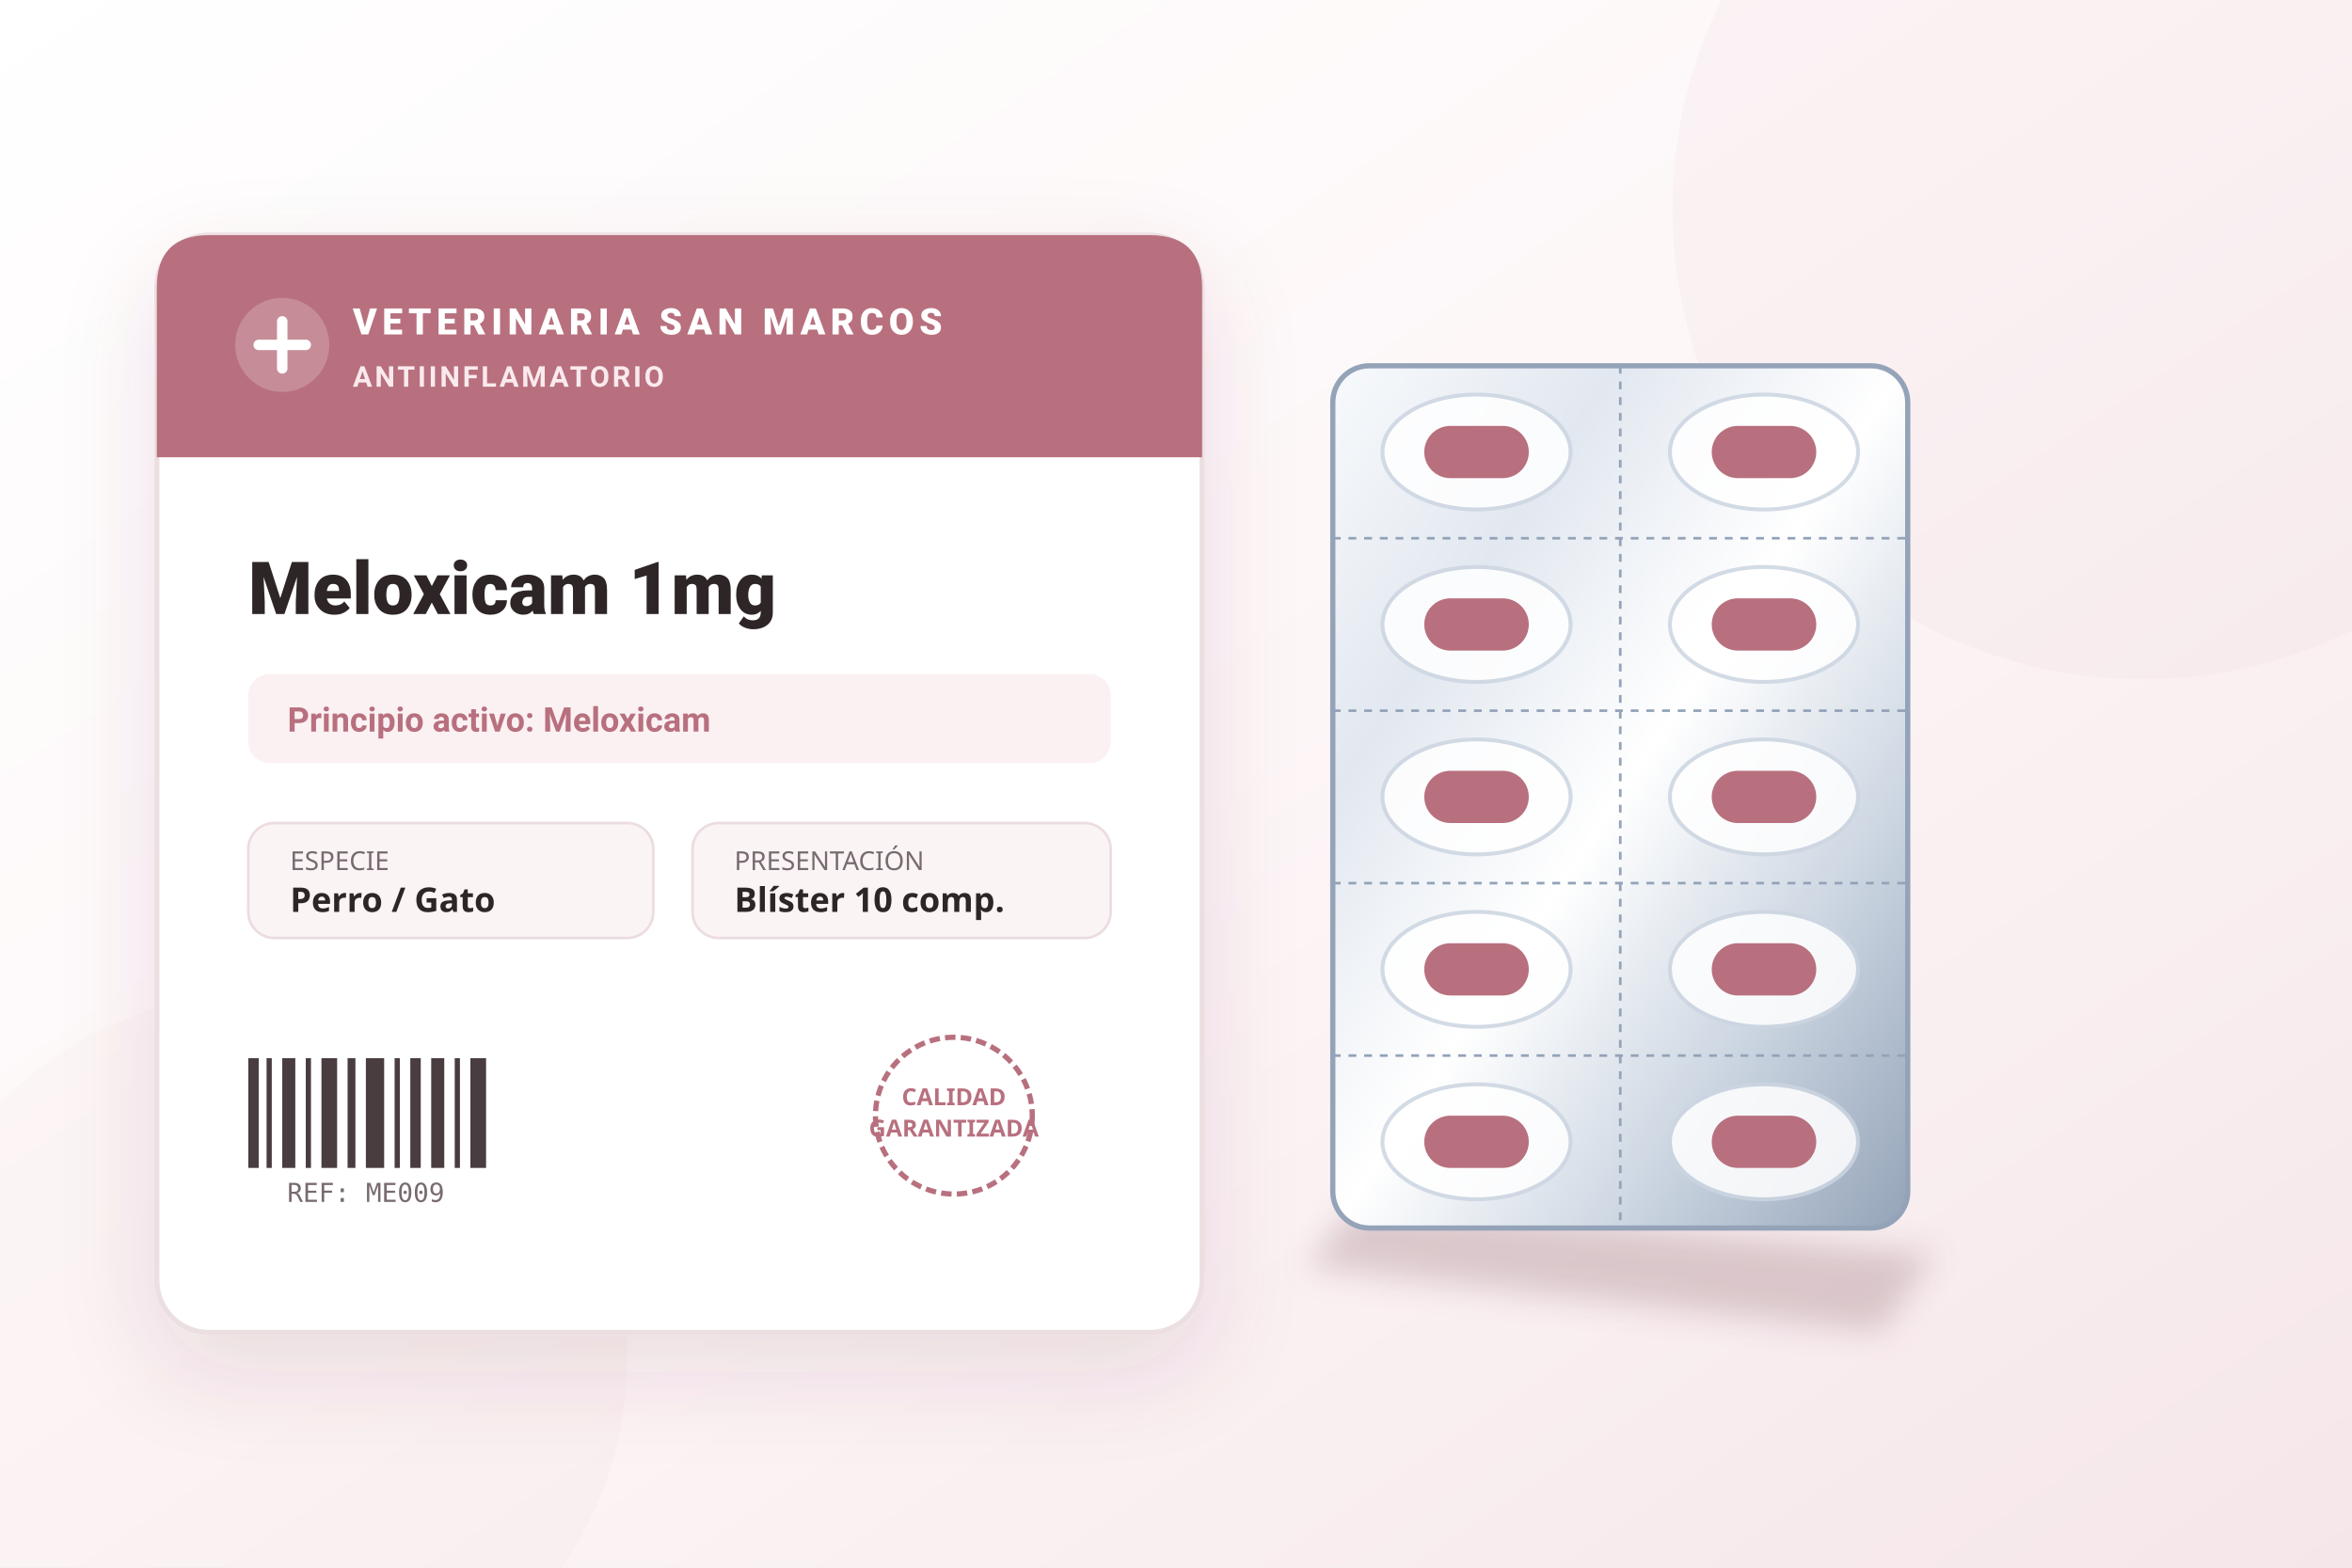
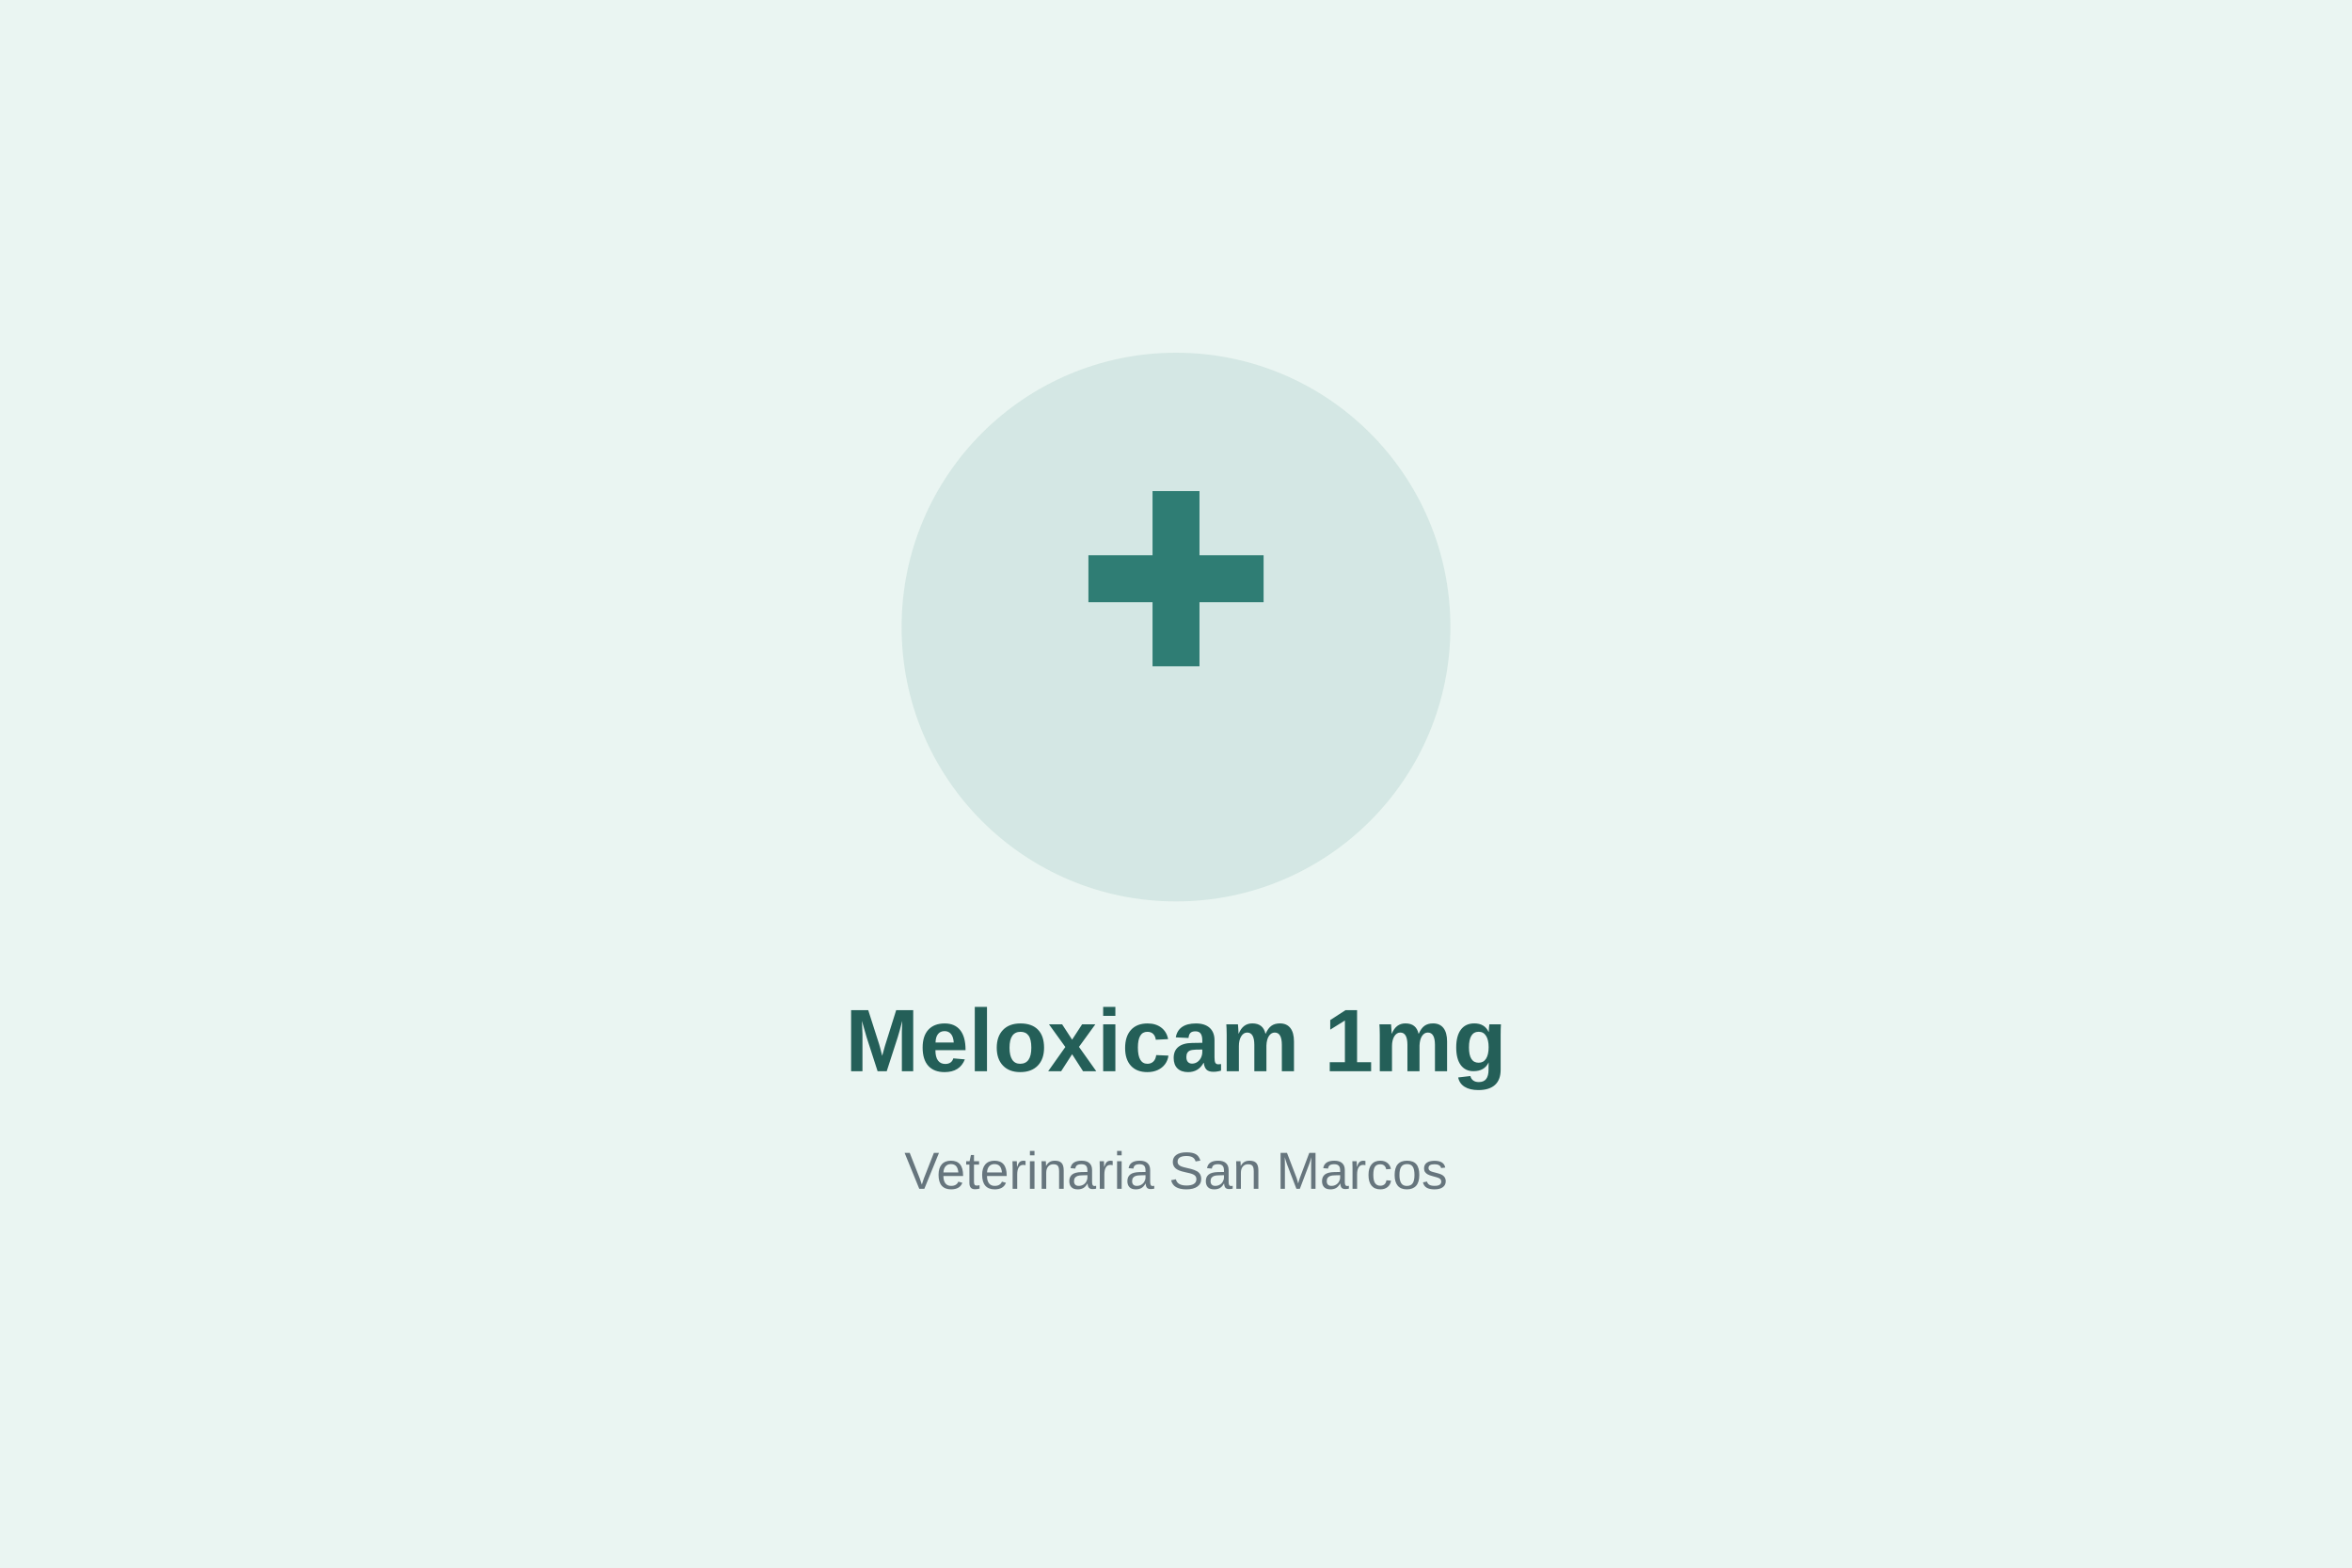
<svg xmlns="http://www.w3.org/2000/svg" width="900" height="600" viewBox="0 0 900 600">
-   <defs>
-     <linearGradient id="bgGrad" x1="0%" y1="0%" x2="100%" y2="100%">
-       <stop offset="0%" stop-color="#ffffff" />
-       <stop offset="50%" stop-color="#fdf6f7" />
-       <stop offset="100%" stop-color="#f5e6e9" />
-     </linearGradient>
-     <filter id="cardShadow" x="-10%" y="-10%" width="130%" height="130%">
-       <feDropShadow dx="0" dy="14" stdDeviation="18" flood-color="#733b47" flood-opacity="0.12" />
-     </filter>
-   </defs>
-   <rect width="900" height="600" fill="url(#bgGrad)" />
-   <circle cx="820" cy="80" r="180" fill="#b8707e" opacity="0.04" />
-   <circle cx="100" cy="520" r="140" fill="#b8707e" opacity="0.03" />
-   <g transform="translate(60, 90)" filter="url(#cardShadow)">
-     <rect x="0" y="0" width="400" height="420" rx="20" fill="#ffffff" stroke="#ecdfe2" stroke-width="2" />
-     <path d="M 0,20 Q 0,0 20,0 L 380,0 Q 400,0 400,20 L 400,85 L 0,85 Z" fill="#b8707e" />
-     <g transform="translate(30, 24)">
-       <circle cx="18" cy="18" r="18" fill="#ffffff" opacity="0.2" />
-       <path d="M18,9 L18,27 M9,18 L27,18" stroke="#ffffff" stroke-width="4" stroke-linecap="round" />
-     </g>
-     <text x="75" y="38" font-family="'Segoe UI', Roboto, sans-serif" font-size="14" font-weight="800" fill="#ffffff" letter-spacing="2">VETERINARIA SAN MARCOS</text>
-     <text x="75" y="58" font-family="'Segoe UI', Roboto, sans-serif" font-size="11" font-weight="600" fill="#faeaed" letter-spacing="1">ANTIINFLAMATORIO</text>
-     <text x="35" y="145" font-family="'Segoe UI', Roboto, sans-serif" font-size="28" font-weight="800" fill="#2e2528">Meloxicam 1mg</text>
-     <rect x="35" y="168" width="330" height="34" rx="8" fill="#fbf1f3" />
-     <text x="50" y="190" font-family="'Segoe UI', Roboto, sans-serif" font-size="13" font-weight="600" fill="#b8707e">Principio activo: Meloxicam</text>
-     <g transform="translate(35, 225)">
-       <rect x="0" y="0" width="155" height="44" rx="10" fill="#faf4f5" stroke="#ecdce0" stroke-width="1" />
-       <text x="16" y="18" font-family="'Segoe UI', sans-serif" font-size="10" fill="#786b6f">ESPECIE</text>
-       <text x="16" y="34" font-family="'Segoe UI', sans-serif" font-size="13" font-weight="700" fill="#2e2528">Perro / Gato</text>
-       <rect x="170" y="0" width="160" height="44" rx="10" fill="#faf4f5" stroke="#ecdce0" stroke-width="1" />
-       <text x="186" y="18" font-family="'Segoe UI', sans-serif" font-size="10" fill="#786b6f">PRESENTACIÓN</text>
-       <text x="186" y="34" font-family="'Segoe UI', sans-serif" font-size="13" font-weight="700" fill="#2e2528">Blíster 10 comp.</text>
-     </g>
-     <g transform="translate(35, 305)">
-       <rect x="0" y="10" width="4" height="42" fill="#4a3e41" />
-       <rect x="7" y="10" width="2" height="42" fill="#4a3e41" />
-       <rect x="13" y="10" width="5" height="42" fill="#4a3e41" />
-       <rect x="22" y="10" width="2" height="42" fill="#4a3e41" />
-       <rect x="28" y="10" width="6" height="42" fill="#4a3e41" />
-       <rect x="38" y="10" width="3" height="42" fill="#4a3e41" />
-       <rect x="45" y="10" width="7" height="42" fill="#4a3e41" />
-       <rect x="56" y="10" width="2" height="42" fill="#4a3e41" />
-       <rect x="62" y="10" width="4" height="42" fill="#4a3e41" />
-       <rect x="70" y="10" width="5" height="42" fill="#4a3e41" />
-       <rect x="79" y="10" width="2" height="42" fill="#4a3e41" />
-       <rect x="85" y="10" width="6" height="42" fill="#4a3e41" />
-       <text x="45" y="65" text-anchor="middle" font-family="monospace" font-size="10" fill="#786b6f">REF: ME009</text>
-       <circle cx="270" cy="32" r="30" fill="none" stroke="#b8707e" stroke-width="2" stroke-dasharray="4,2" />
-       <text x="270" y="28" text-anchor="middle" font-family="'Segoe UI', sans-serif" font-size="9" font-weight="800" fill="#b8707e">CALIDAD</text>
-       <text x="270" y="40" text-anchor="middle" font-family="'Segoe UI', sans-serif" font-size="9" font-weight="800" fill="#b8707e">GARANTIZADA</text>
-     </g>
-   </g>
-   <g transform="translate(470, 90)">
-     <polygon points="50,370 270,390 250,420 30,395" fill="#6e3d46" opacity="0.22" filter="blur(6px)" />
-     <defs>
-       <linearGradient id="foilGrad" x1="0%" y1="0%" x2="100%" y2="100%">
-         <stop offset="0%" stop-color="#f8fafc" />
-         <stop offset="25%" stop-color="#e2e8f0" />
-         <stop offset="50%" stop-color="#ffffff" />
-         <stop offset="75%" stop-color="#cbd5e1" />
-         <stop offset="100%" stop-color="#94a3b8" />
-       </linearGradient>
-       <linearGradient id="pillGrad" x1="0%" y1="0%" x2="100%" y2="0%">
-         <stop offset="0%" stop-color="#b8707e" />
-         <stop offset="50%" stop-color="#ffffff" />
-         <stop offset="100%" stop-color="#8c4b56" />
-       </linearGradient>
-     </defs>
-     <rect x="40" y="50" width="220" height="330" rx="14" fill="url(#foilGrad)" stroke="#94a3b8" stroke-width="2" />
-     <line x1="40" y1="116" x2="260" y2="116" stroke="#94a3b8" stroke-dasharray="3,3" stroke-width="1" />
-     <line x1="40" y1="182" x2="260" y2="182" stroke="#94a3b8" stroke-dasharray="3,3" stroke-width="1" />
-     <line x1="40" y1="248" x2="260" y2="248" stroke="#94a3b8" stroke-dasharray="3,3" stroke-width="1" />
-     <line x1="40" y1="314" x2="260" y2="314" stroke="#94a3b8" stroke-dasharray="3,3" stroke-width="1" />
-     <line x1="150" y1="50" x2="150" y2="380" stroke="#94a3b8" stroke-dasharray="3,3" stroke-width="1" />
-     <ellipse cx="95" cy="83" rx="36" ry="22" fill="#ffffff" opacity="0.85" stroke="#cbd5e1" stroke-width="1.5" />
-     <rect x="75" y="73" width="40" height="20" rx="10" fill="#b8707e" />
-     <ellipse cx="205" cy="83" rx="36" ry="22" fill="#ffffff" opacity="0.85" stroke="#cbd5e1" stroke-width="1.5" />
-     <rect x="185" y="73" width="40" height="20" rx="10" fill="#b8707e" />
-     <ellipse cx="95" cy="149" rx="36" ry="22" fill="#ffffff" opacity="0.85" stroke="#cbd5e1" stroke-width="1.5" />
-     <rect x="75" y="139" width="40" height="20" rx="10" fill="#b8707e" />
-     <ellipse cx="205" cy="149" rx="36" ry="22" fill="#ffffff" opacity="0.85" stroke="#cbd5e1" stroke-width="1.5" />
-     <rect x="185" y="139" width="40" height="20" rx="10" fill="#b8707e" />
-     <ellipse cx="95" cy="215" rx="36" ry="22" fill="#ffffff" opacity="0.85" stroke="#cbd5e1" stroke-width="1.5" />
-     <rect x="75" y="205" width="40" height="20" rx="10" fill="#b8707e" />
-     <ellipse cx="205" cy="215" rx="36" ry="22" fill="#ffffff" opacity="0.85" stroke="#cbd5e1" stroke-width="1.5" />
-     <rect x="185" y="205" width="40" height="20" rx="10" fill="#b8707e" />
-     <ellipse cx="95" cy="281" rx="36" ry="22" fill="#ffffff" opacity="0.85" stroke="#cbd5e1" stroke-width="1.5" />
-     <rect x="75" y="271" width="40" height="20" rx="10" fill="#b8707e" />
-     <ellipse cx="205" cy="281" rx="36" ry="22" fill="#ffffff" opacity="0.85" stroke="#cbd5e1" stroke-width="1.5" />
-     <rect x="185" y="271" width="40" height="20" rx="10" fill="#b8707e" />
-     <ellipse cx="95" cy="347" rx="36" ry="22" fill="#ffffff" opacity="0.85" stroke="#cbd5e1" stroke-width="1.5" />
-     <rect x="75" y="337" width="40" height="20" rx="10" fill="#b8707e" />
-     <ellipse cx="205" cy="347" rx="36" ry="22" fill="#ffffff" opacity="0.85" stroke="#cbd5e1" stroke-width="1.5" />
-     <rect x="185" y="337" width="40" height="20" rx="10" fill="#b8707e" />
-   </g>
+   <rect width="900" height="600" fill="#eaf5f2" />
+   <circle cx="450" cy="240" r="105" fill="#2f7d74" opacity=".12" />
+   <text x="450" y="255" text-anchor="middle" font-family="Arial, sans-serif" font-size="92" fill="#2f7d74">✚</text>
+   <text x="450" y="410" text-anchor="middle" font-family="Arial, sans-serif" font-size="34" font-weight="700" fill="#245f58">Meloxicam 1mg</text>
+   <text x="450" y="455" text-anchor="middle" font-family="Arial, sans-serif" font-size="20" fill="#66757d">Veterinaria San Marcos</text>
</svg>
